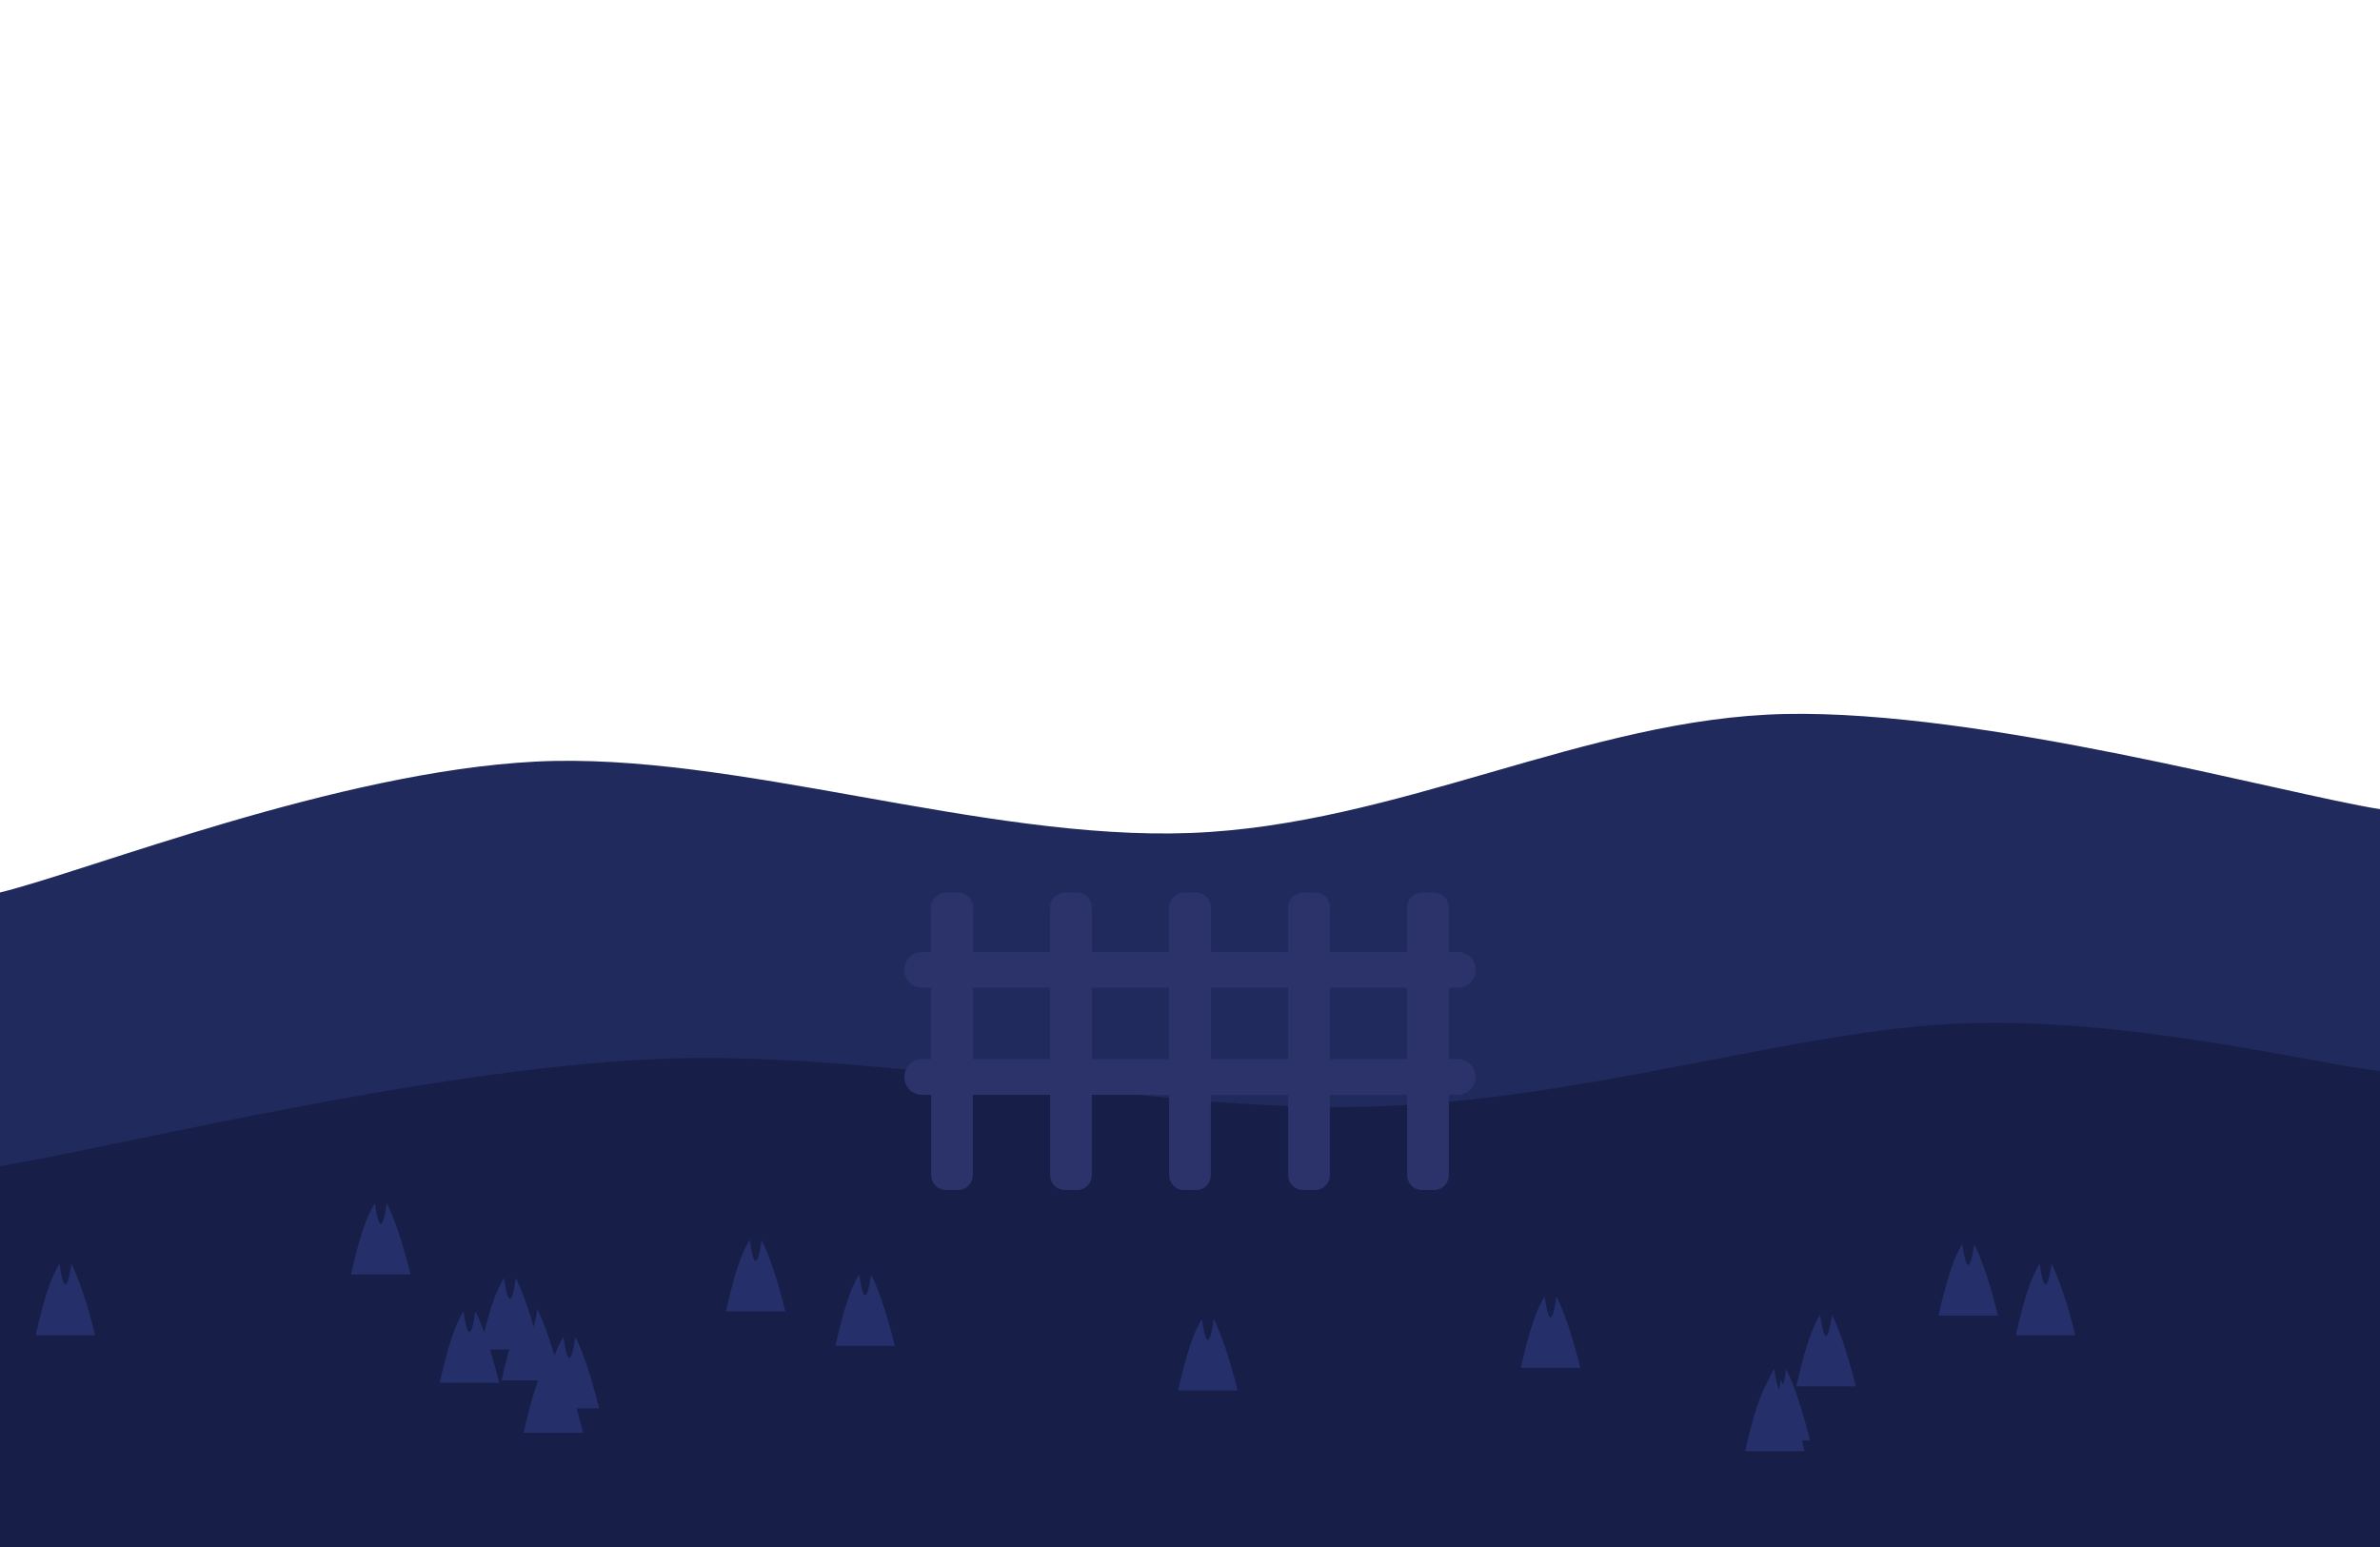
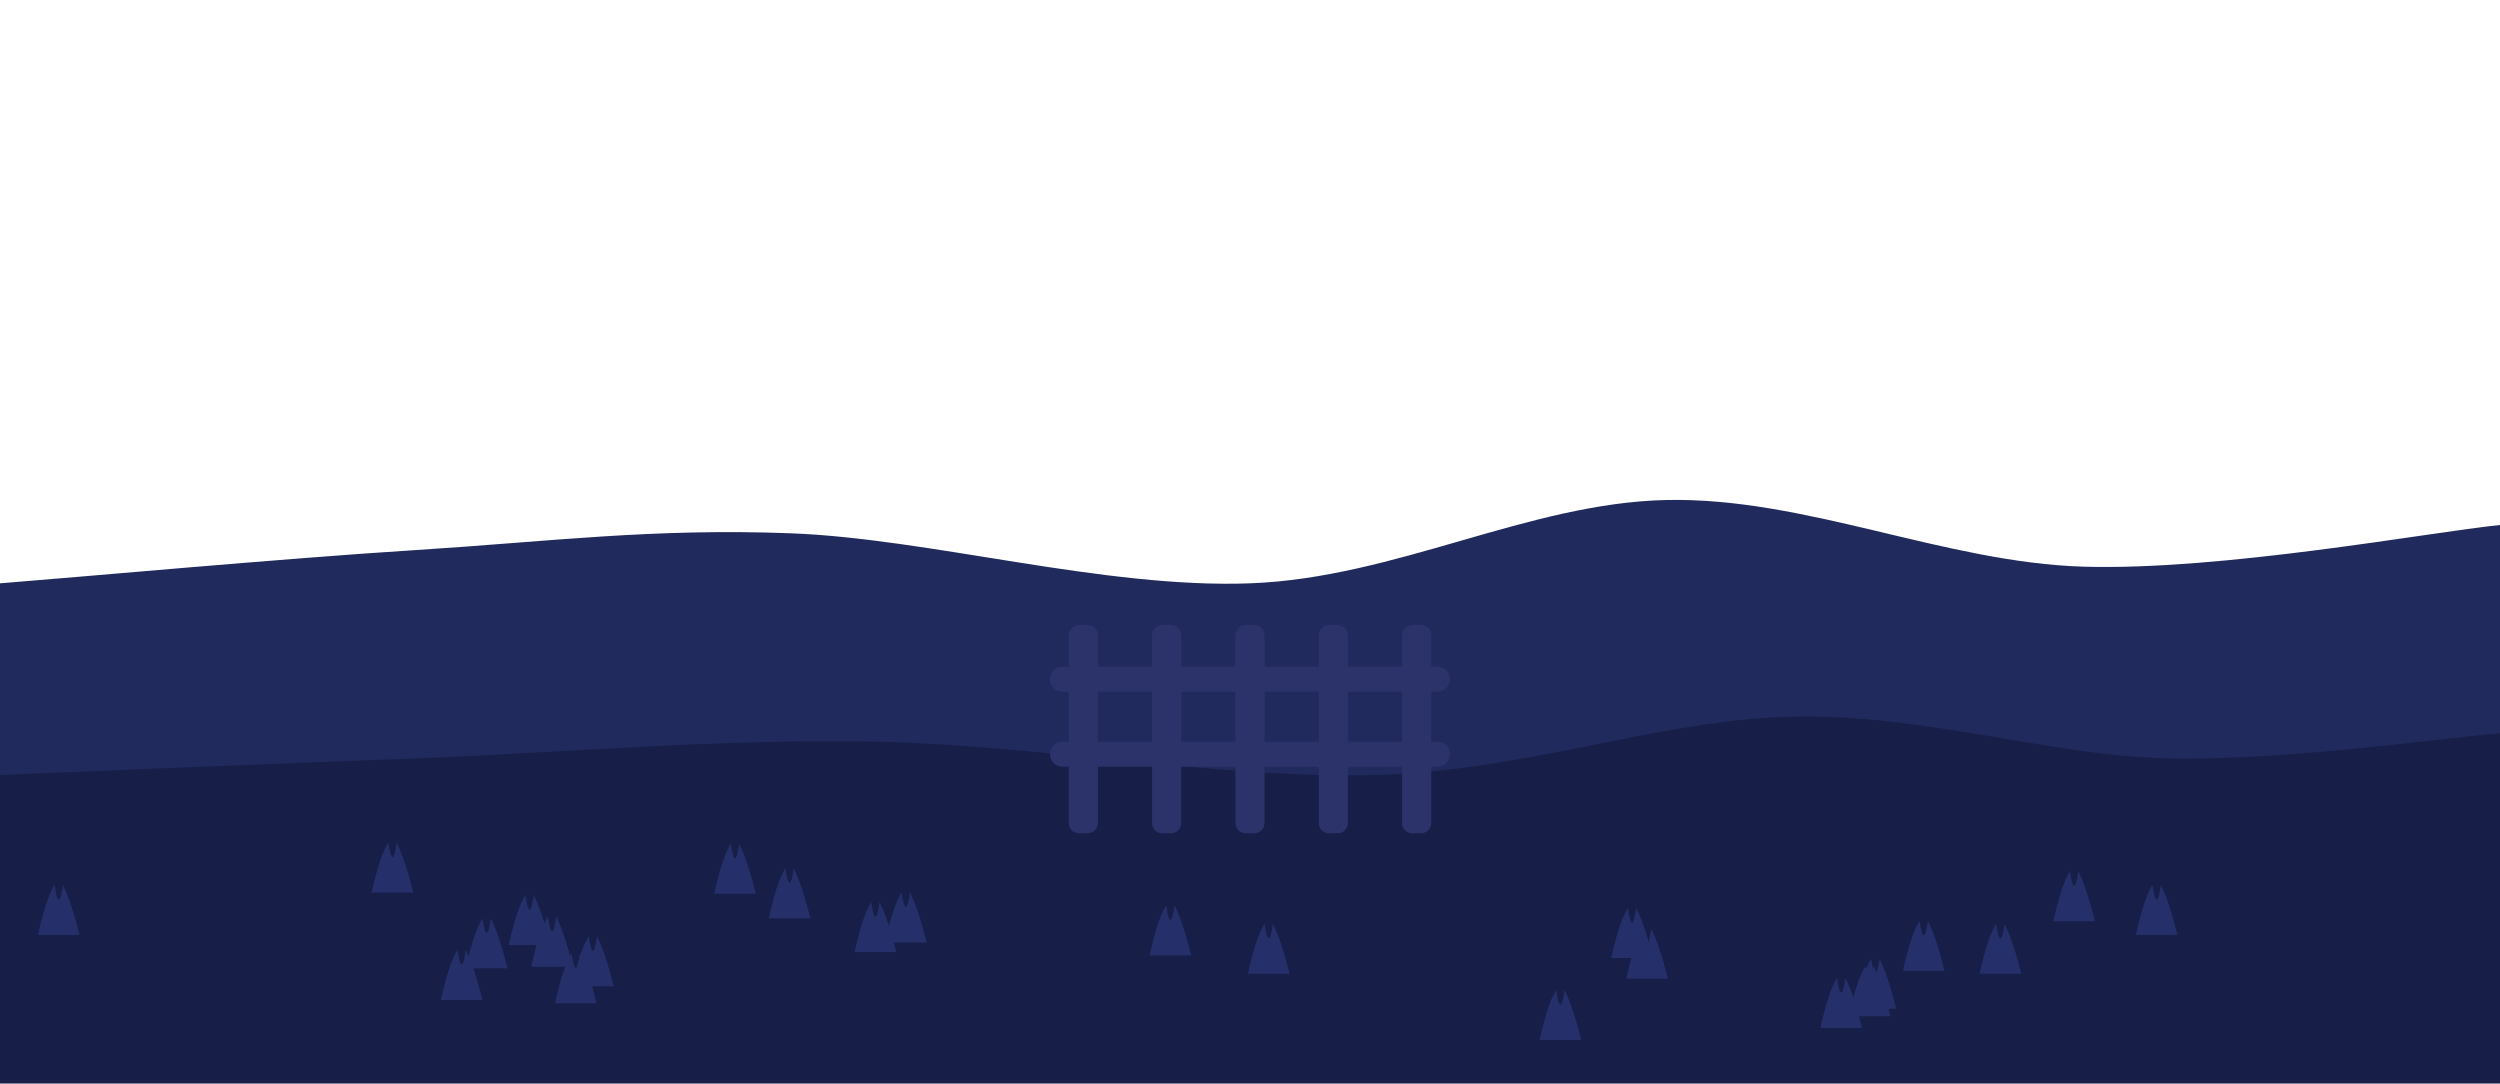
- <svg xmlns="http://www.w3.org/2000/svg" viewBox="0 0 400 260">
-   <path d="M0 150 C15 146.3 56.7 129.7 90 128 C123.3 126.3 165 141.3 200 140 C235 138.7 266.7 120.7 300 120 C333.3 119.3 383.3 133.3 400 136 L400 260 L0 260 Z" fill="#202A5C" />
-   <path d="M0 196 C18.3 193 71.7 179.7 110 178 C148.3 176.3 193.3 187 230 186 C266.7 185 301.7 173 330 172 C358.3 171 388.3 178.7 400 180 L400 260 L0 260 Z" fill="#171E48" />
-   <path d="M159 150 L161 150 C162.4 150 163.5 151.1 163.5 152.5 L163.5 197.5 C163.5 198.9 162.4 200 161 200 L159 200 C157.6 200 156.5 198.9 156.5 197.5 L156.5 152.5 C156.5 151.1 157.6 150 159 150 Z" fill="#2B336A" />
-   <path d="M179 150 L181 150 C182.4 150 183.5 151.1 183.5 152.5 L183.5 197.5 C183.5 198.9 182.4 200 181 200 L179 200 C177.6 200 176.5 198.9 176.5 197.5 L176.5 152.5 C176.5 151.1 177.6 150 179 150 Z" fill="#2B336A" />
-   <path d="M199 150 L201 150 C202.4 150 203.5 151.1 203.5 152.5 L203.5 197.5 C203.5 198.9 202.4 200 201 200 L199 200 C197.6 200 196.5 198.9 196.5 197.5 L196.5 152.5 C196.5 151.1 197.6 150 199 150 Z" fill="#2B336A" />
-   <path d="M219 150 L221 150 C222.4 150 223.5 151.1 223.5 152.5 L223.5 197.5 C223.5 198.9 222.4 200 221 200 L219 200 C217.6 200 216.5 198.9 216.5 197.5 L216.5 152.5 C216.5 151.1 217.6 150 219 150 Z" fill="#2B336A" />
-   <path d="M239 150 L241 150 C242.4 150 243.5 151.1 243.5 152.5 L243.5 197.5 C243.5 198.9 242.4 200 241 200 L239 200 C237.6 200 236.5 198.9 236.5 197.5 L236.5 152.5 C236.5 151.1 237.6 150 239 150 Z" fill="#2B336A" />
-   <path d="M155 160 L245 160 C246.7 160 248 161.3 248 163 L248 163 C248 164.7 246.7 166 245 166 L155 166 C153.3 166 152 164.7 152 163 L152 163 C152 161.3 153.3 160 155 160 Z" fill="#2B336A" />
-   <path d="M155 178 L245 178 C246.7 178 248 179.3 248 181 L248 181 C248 182.7 246.7 184 245 184 L155 184 C153.3 184 152 182.7 152 181 L152 181 C152 179.3 153.3 178 155 178 Z" fill="#2B336A" />
-   <path d="M84.3 232 Q86.3 223 88.3 220 Q89.3 227 90.3 220 Q92.3 224 94.3 232 Z" fill="#25306A" />
-   <path d="M255.6 229.9 Q257.6 220.9 259.6 217.9 Q260.6 224.9 261.6 217.9 Q263.6 221.9 265.6 229.9 Z" fill="#25306A" />
-   <path d="M198 233.7 Q200 224.7 202 221.7 Q203 228.7 204 221.7 Q206 225.7 208 233.7 Z" fill="#25306A" />
-   <path d="M88 240.8 Q90 231.8 92 228.8 Q93 235.8 94 228.8 Q96 232.8 98 240.8 Z" fill="#25306A" />
-   <path d="M80.7 226.8 Q82.7 217.8 84.7 214.8 Q85.7 221.8 86.7 214.8 Q88.7 218.8 90.7 226.8 Z" fill="#25306A" />
-   <path d="M338.8 224.4 Q340.8 215.4 342.8 212.4 Q343.8 219.4 344.8 212.4 Q346.8 216.4 348.8 224.4 Z" fill="#25306A" />
-   <path d="M301.9 233 Q303.9 224 305.9 221 Q306.9 228 307.9 221 Q309.9 225 311.9 233 Z" fill="#25306A" />
-   <path d="M294.2 242.1 Q296.2 233.1 298.2 230.1 Q299.2 237.1 300.2 230.1 Q302.2 234.1 304.2 242.1 Z" fill="#25306A" />
-   <path d="M6 224.4 Q8 215.4 10 212.4 Q11 219.4 12 212.4 Q14 216.4 16 224.4 Z" fill="#25306A" />
-   <path d="M140.4 226.2 Q142.4 217.2 144.4 214.2 Q145.4 221.2 146.4 214.2 Q148.4 218.2 150.4 226.2 Z" fill="#25306A" />
-   <path d="M325.8 221.1 Q327.8 212.1 329.8 209.1 Q330.8 216.1 331.8 209.1 Q333.8 213.1 335.8 221.1 Z" fill="#25306A" />
-   <path d="M59 214.2 Q61 205.2 63 202.2 Q64 209.2 65 202.2 Q67 206.2 69 214.2 Z" fill="#25306A" />
-   <path d="M90.7 236.7 Q92.7 227.7 94.7 224.7 Q95.7 231.7 96.7 224.7 Q98.7 228.7 100.7 236.7 Z" fill="#25306A" />
-   <path d="M122 220.4 Q124 211.4 126 208.4 Q127 215.4 128 208.4 Q130 212.4 132 220.4 Z" fill="#25306A" />
-   <path d="M73.9 232.4 Q75.9 223.4 77.9 220.4 Q78.9 227.4 79.9 220.4 Q81.9 224.4 83.9 232.4 Z" fill="#25306A" />
-   <path d="M293.3 243.9 Q295.3 234.9 297.3 231.9 Q298.3 238.9 299.3 231.9 Q301.3 235.9 303.3 243.9 Z" fill="#25306A" />
+ <svg xmlns="http://www.w3.org/2000/svg" viewBox="0 0 600 260">
+   <path d="M0 140 C16.7 138.7 68.3 134 100 132 C131.7 130 156.7 126.7 190 128 C223.3 129.3 265 141.3 300 140 C335 138.7 366.7 120.7 400 120 C433.3 119.3 466.7 135 500 136 C533.3 137 583.3 127.7 600 126 L600 260 L0 260 Z" fill="#202A5C" />
+   <path d="M0 186 C16.7 185.3 65 183.3 100 182 C135 180.7 171.7 177.3 210 178 C248.3 178.7 293.3 187 330 186 C366.7 185 398.3 172.7 430 172 C461.7 171.3 491.7 181.3 520 182 C548.3 182.7 586.7 177 600 176 L600 260 L0 260 Z" fill="#171E48" />
+   <path d="M259 150 L261 150 C262.4 150 263.5 151.1 263.5 152.5 L263.5 197.5 C263.5 198.9 262.4 200 261 200 L259 200 C257.6 200 256.5 198.9 256.5 197.5 L256.5 152.5 C256.5 151.1 257.6 150 259 150 Z" fill="#2B336A" />
+   <path d="M279 150 L281 150 C282.4 150 283.5 151.1 283.5 152.5 L283.5 197.5 C283.5 198.9 282.4 200 281 200 L279 200 C277.6 200 276.5 198.9 276.5 197.5 L276.5 152.5 C276.5 151.1 277.6 150 279 150 Z" fill="#2B336A" />
+   <path d="M299 150 L301 150 C302.4 150 303.5 151.1 303.5 152.5 L303.5 197.5 C303.5 198.9 302.4 200 301 200 L299 200 C297.6 200 296.5 198.9 296.5 197.5 L296.5 152.5 C296.5 151.1 297.6 150 299 150 Z" fill="#2B336A" />
+   <path d="M319 150 L321 150 C322.4 150 323.5 151.1 323.5 152.5 L323.5 197.5 C323.5 198.9 322.4 200 321 200 L319 200 C317.6 200 316.5 198.9 316.5 197.5 L316.5 152.5 C316.5 151.1 317.6 150 319 150 Z" fill="#2B336A" />
+   <path d="M339 150 L341 150 C342.4 150 343.5 151.1 343.5 152.5 L343.5 197.5 C343.5 198.9 342.4 200 341 200 L339 200 C337.6 200 336.5 198.9 336.5 197.5 L336.5 152.5 C336.5 151.1 337.6 150 339 150 Z" fill="#2B336A" />
+   <path d="M255 160 L345 160 C346.7 160 348 161.3 348 163 L348 163 C348 164.7 346.7 166 345 166 L255 166 C253.3 166 252 164.7 252 163 L252 163 C252 161.3 253.3 160 255 160 Z" fill="#2B336A" />
+   <path d="M255 178 L345 178 C346.7 178 348 179.3 348 181 L348 181 C348 182.7 346.7 184 345 184 L255 184 C253.3 184 252 182.7 252 181 L252 181 C252 179.3 253.3 178 255 178 Z" fill="#2B336A" />
+   <path d="M127.5 232 Q129.5 223 131.5 220 Q132.5 227 133.5 220 Q135.5 224 137.5 232 Z" fill="#25306A" />
+   <path d="M386.7 229.9 Q388.7 220.9 390.7 217.9 Q391.7 224.9 392.7 217.9 Q394.7 221.9 396.7 229.9 Z" fill="#25306A" />
+   <path d="M299.5 233.7 Q301.5 224.7 303.5 221.7 Q304.5 228.7 305.5 221.7 Q307.5 225.7 309.5 233.7 Z" fill="#25306A" />
+   <path d="M133.2 240.8 Q135.2 231.8 137.2 228.8 Q138.2 235.8 139.2 228.8 Q141.2 232.8 143.2 240.8 Z" fill="#25306A" />
+   <path d="M122.1 226.8 Q124.1 217.8 126.1 214.8 Q127.1 221.8 128.1 214.8 Q130.1 218.8 132.1 226.8 Z" fill="#25306A" />
+   <path d="M512.6 224.4 Q514.6 215.4 516.6 212.4 Q517.6 219.4 518.6 212.4 Q520.6 216.4 522.6 224.4 Z" fill="#25306A" />
+   <path d="M456.7 233 Q458.7 224 460.7 221 Q461.7 228 462.7 221 Q464.7 225 466.7 233 Z" fill="#25306A" />
+   <path d="M445.1 242.1 Q447.1 233.1 449.1 230.1 Q450.1 237.1 451.1 230.1 Q453.1 234.1 455.1 242.1 Z" fill="#25306A" />
+   <path d="M9.1 224.4 Q11.1 215.4 13.1 212.4 Q14.1 219.4 15.1 212.4 Q17.1 216.4 19.1 224.4 Z" fill="#25306A" />
+   <path d="M212.4 226.2 Q214.4 217.2 216.4 214.2 Q217.4 221.2 218.4 214.2 Q220.4 218.2 222.4 226.2 Z" fill="#25306A" />
+   <path d="M492.8 221.1 Q494.8 212.1 496.8 209.1 Q497.8 216.1 498.8 209.1 Q500.8 213.1 502.8 221.1 Z" fill="#25306A" />
+   <path d="M89.2 214.2 Q91.2 205.2 93.2 202.2 Q94.2 209.2 95.2 202.2 Q97.2 206.2 99.2 214.2 Z" fill="#25306A" />
+   <path d="M137.3 236.7 Q139.3 227.7 141.3 224.7 Q142.3 231.7 143.3 224.7 Q145.3 228.7 147.3 236.7 Z" fill="#25306A" />
+   <path d="M184.5 220.4 Q186.5 211.4 188.5 208.4 Q189.5 215.4 190.5 208.4 Q192.5 212.4 194.5 220.4 Z" fill="#25306A" />
+   <path d="M111.8 232.4 Q113.8 223.4 115.8 220.4 Q116.8 227.4 117.8 220.4 Q119.8 224.4 121.8 232.4 Z" fill="#25306A" />
+   <path d="M443.7 243.9 Q445.7 234.9 447.7 231.9 Q448.7 238.9 449.7 231.9 Q451.7 235.9 453.7 243.9 Z" fill="#25306A" />
+   <path d="M171.4 214.5 Q173.4 205.5 175.4 202.5 Q176.4 209.5 177.4 202.5 Q179.4 206.5 181.4 214.5 Z" fill="#25306A" />
+   <path d="M436.9 246.7 Q438.9 237.7 440.9 234.7 Q441.9 241.7 442.9 234.7 Q444.9 238.7 446.9 246.7 Z" fill="#25306A" />
+   <path d="M369.5 249.6 Q371.5 240.6 373.5 237.6 Q374.5 244.6 375.5 237.6 Q377.5 241.6 379.5 249.6 Z" fill="#25306A" />
+   <path d="M105.8 240 Q107.8 231 109.8 228 Q110.8 235 111.8 228 Q113.8 232 115.8 240 Z" fill="#25306A" />
+   <path d="M475.1 233.7 Q477.1 224.7 479.1 221.7 Q480.1 228.7 481.1 221.7 Q483.1 225.7 485.1 233.7 Z" fill="#25306A" />
+   <path d="M275.9 229.3 Q277.9 220.3 279.9 217.3 Q280.9 224.3 281.9 217.3 Q283.9 221.3 285.9 229.3 Z" fill="#25306A" />
+   <path d="M390.3 234.9 Q392.3 225.9 394.3 222.9 Q395.3 229.9 396.3 222.9 Q398.3 226.9 400.3 234.9 Z" fill="#25306A" />
+   <path d="M205.1 228.5 Q207.1 219.5 209.1 216.5 Q210.1 223.5 211.1 216.5 Q213.1 220.5 215.1 228.5 Z" fill="#25306A" />
</svg>
